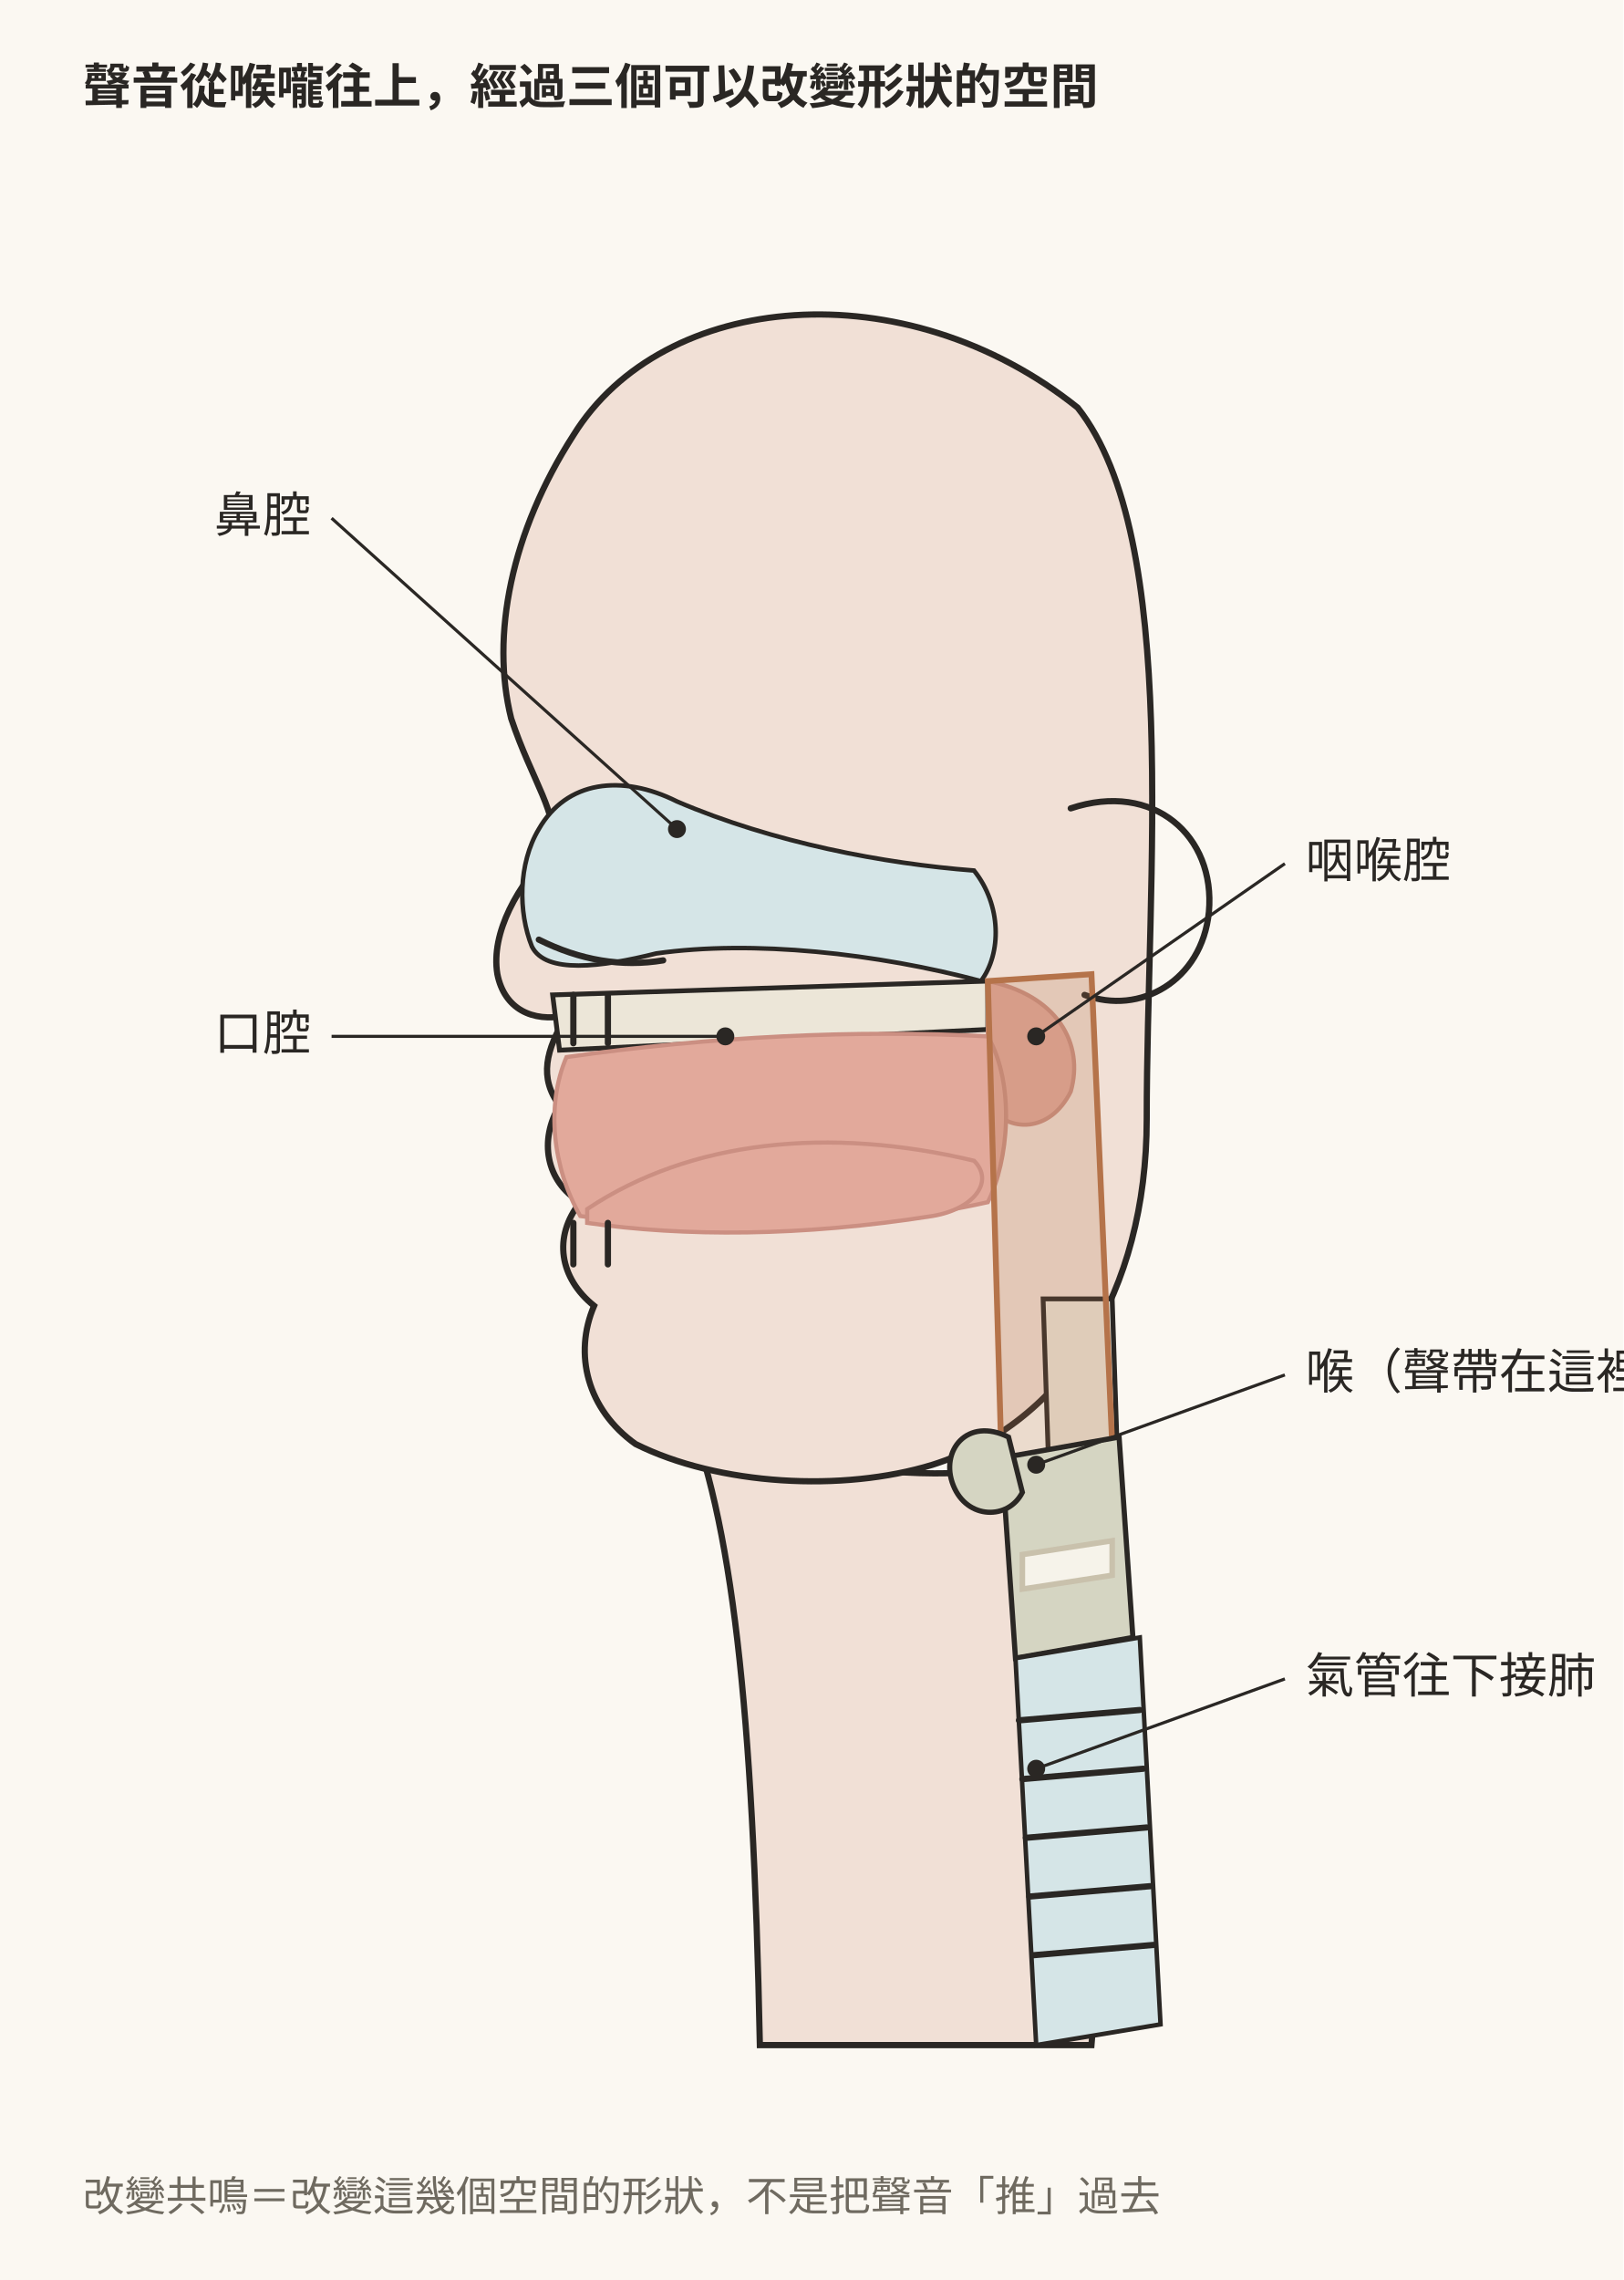
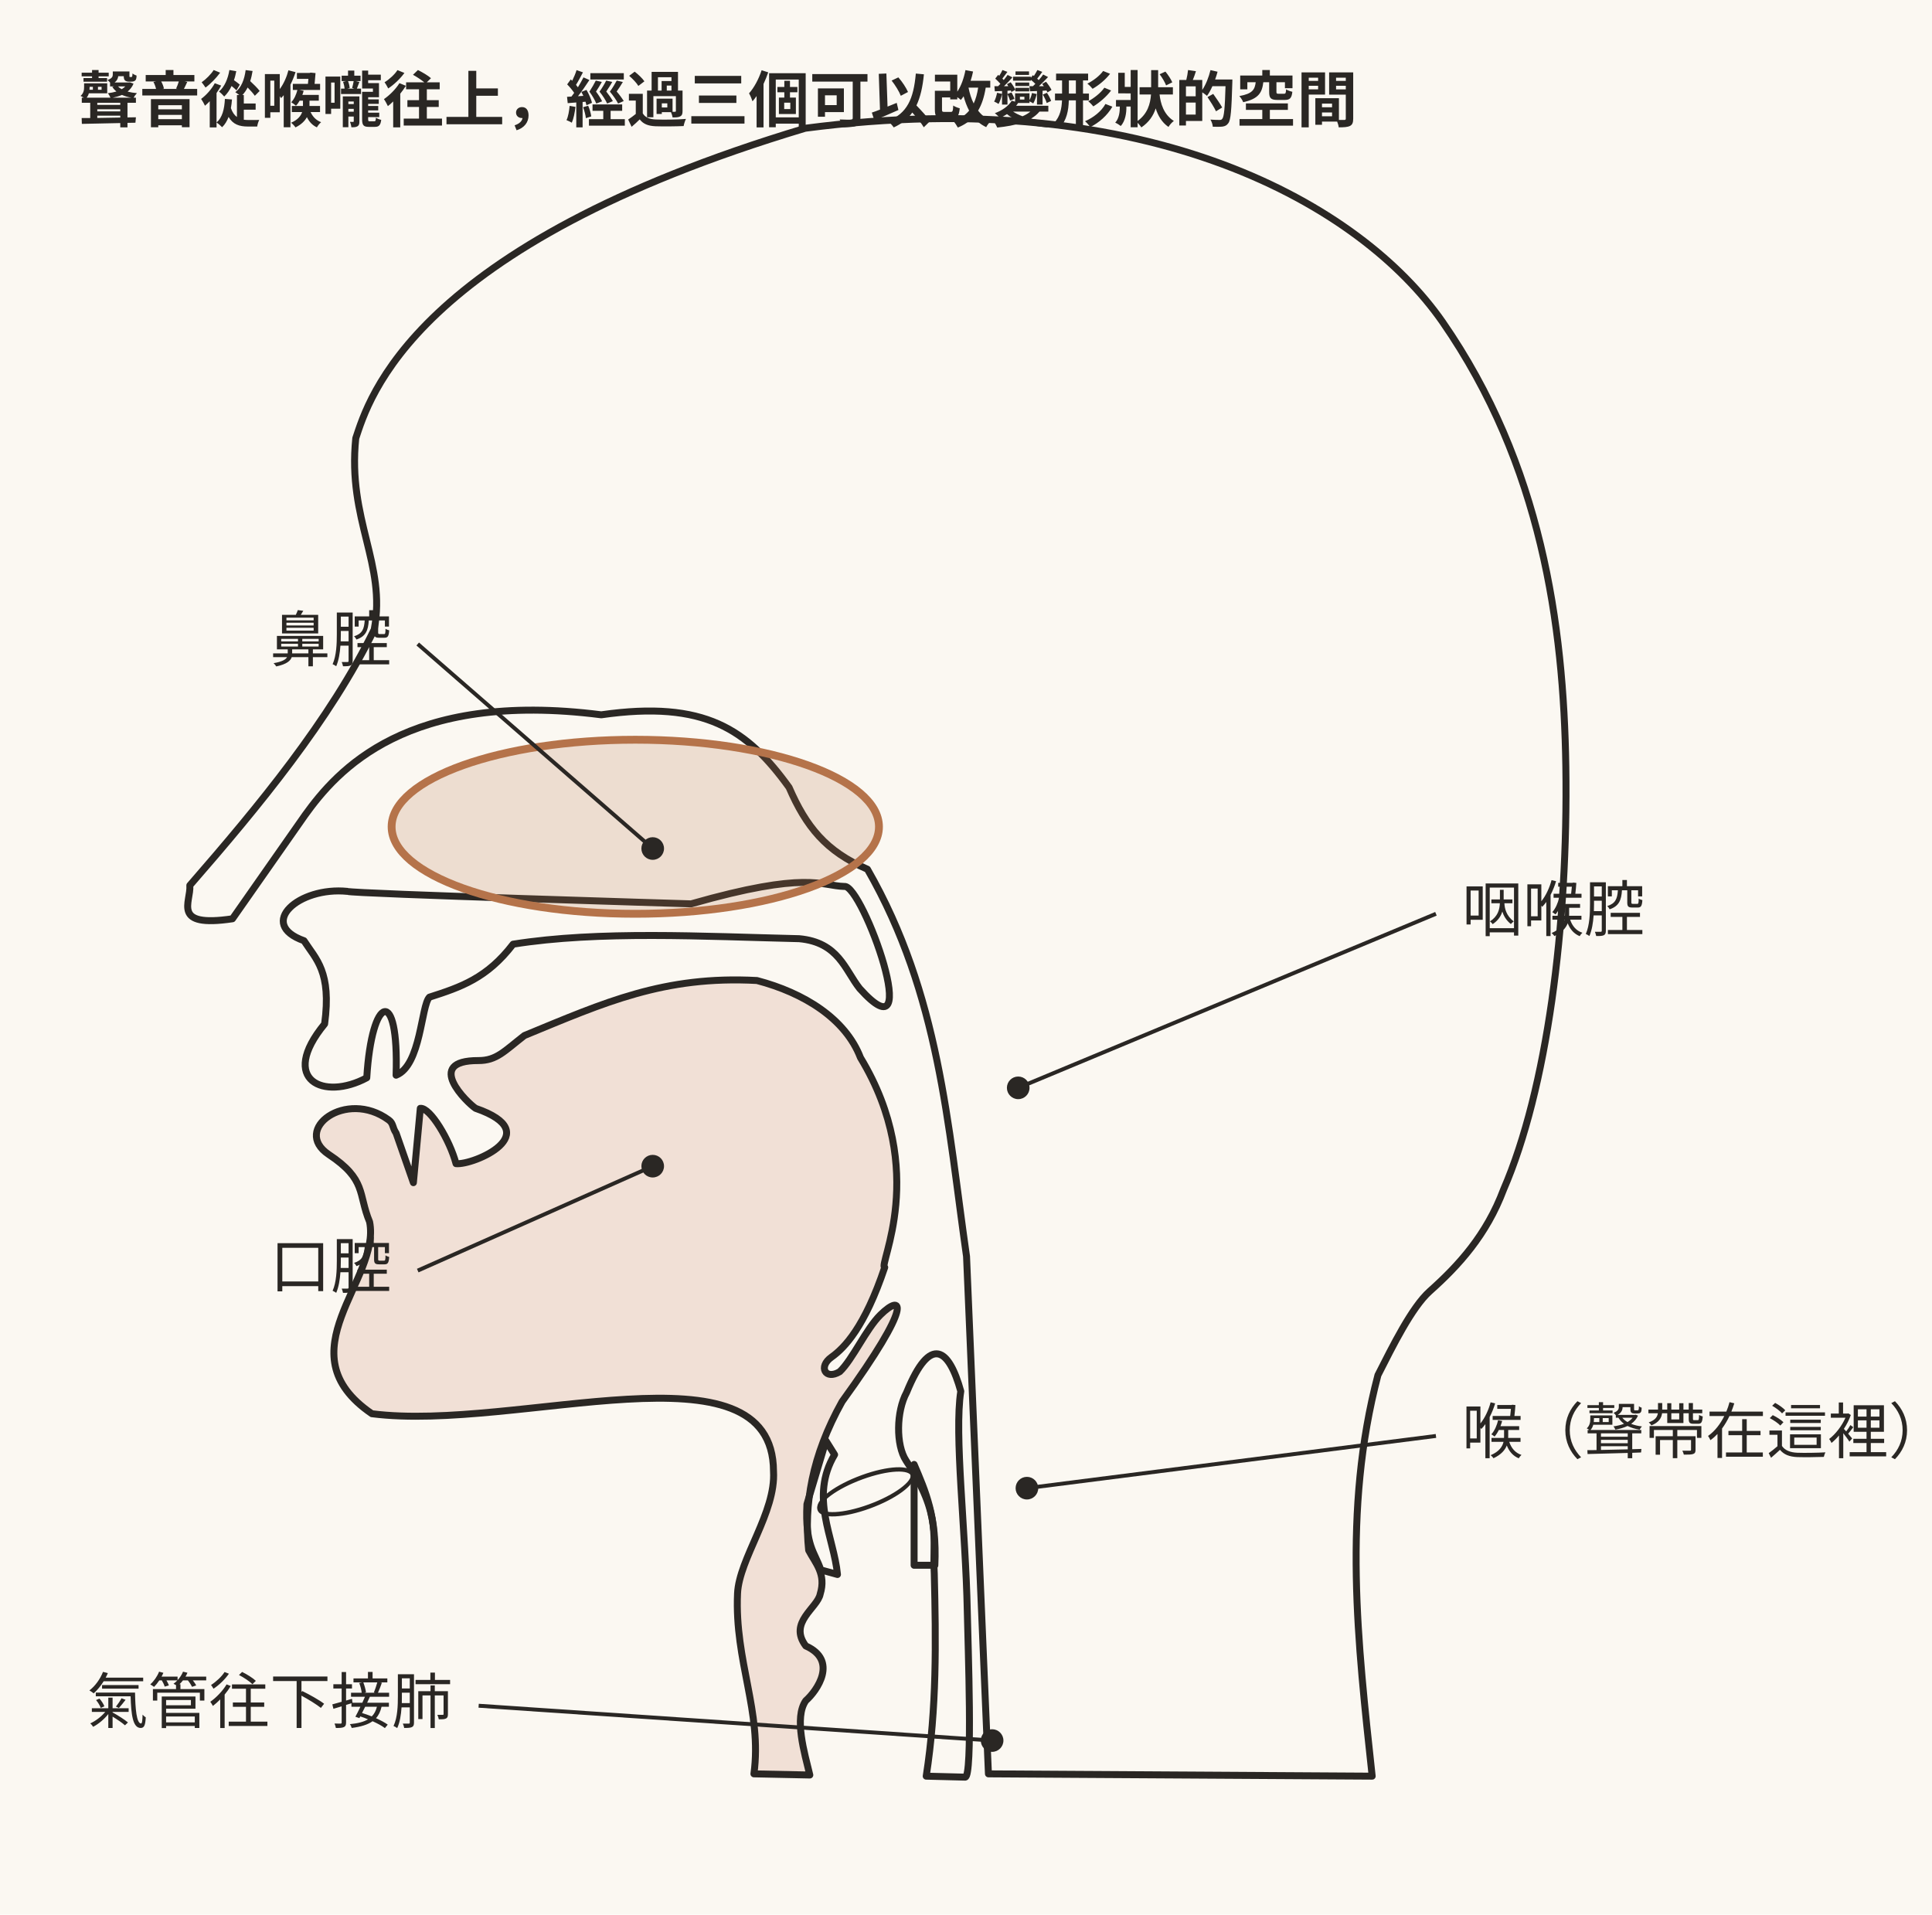
- <svg xmlns="http://www.w3.org/2000/svg" viewBox="0 0 470 660" role="img" aria-label="頭頸側剖面：鼻腔、口腔、咽喉腔與喉的位置">
-   <rect width="470" height="660" fill="#fbf8f2" />
+ <svg xmlns="http://www.w3.org/2000/svg" viewBox="0 0 444 440" role="img" aria-label="聲道側剖面：鼻腔、口腔、咽喉腔與喉的位置">
+   <rect width="444" height="440" fill="#fbf8f2" />
  <style>
    .out   { fill: none; stroke: #2a2724; stroke-width: 1.8; stroke-linejoin: round; stroke-linecap: round; }
    .lead  { fill: none; stroke: #2a2724; stroke-width: .9; }
    .dot   { fill: #2a2724; }
    .skin  { fill: #f1e0d6; stroke: #2a2724; stroke-width: 1.8; }
    .muc   { fill: #e2a99b; stroke: #cb8f82; stroke-width: 1.2; }
    .muc2  { fill: #cb8f82; stroke: #2a2724; stroke-width: 1.4; }
    .cart  { fill: #d5d5c2; stroke: #2a2724; stroke-width: 1.5; }
    .bone  { fill: #ece6d8; stroke: #2a2724; stroke-width: 1.4; }
    .air   { fill: #d5e5e7; stroke: #2a2724; stroke-width: 1.3; }
    .fold  { fill: #f6f3ea; stroke: #c9c1ac; stroke-width: 1.6; }
    .musc  { fill: #cf8f88; stroke: #2a2724; stroke-width: 1.1; }
    .hl    { fill: #b5734a; fill-opacity: .22; stroke: #b5734a; stroke-width: 1.7; }
    .hl2   { fill: #7d9b76; fill-opacity: .22; stroke: #7d9b76; stroke-width: 1.7; }
    .ink   { fill: none; stroke: #2a2724; stroke-width: 1.8; stroke-linejoin: round; stroke-linecap: round; }
    .ave   { fill: none; stroke: #b5734a; stroke-width: 2.2; stroke-linejoin: round; stroke-linecap: round; }
    .ave2  { fill: none; stroke: #7d9b76; stroke-width: 2.2; stroke-linejoin: round; stroke-linecap: round; }
    .thin  { fill: none; stroke: #d8d0c2; stroke-width: 1.3; stroke-dasharray: 5 5; }
    .lbl   { font-family: 'Noto Sans TC','PingFang TC',system-ui,sans-serif; font-size: 14px; fill: #2a2724; }
    .lbl-s { font-family: 'Noto Sans TC','PingFang TC',system-ui,sans-serif; font-size: 12px; fill: #6f6a60; }
    .lbl-b { font-family: 'Noto Sans TC','PingFang TC',system-ui,sans-serif; font-size: 14px; fill: #2a2724; font-weight: 700; }
  </style>
-   <text class="lbl-b" x="24" y="30">聲音從喉嚨往上，經過三個可以改變形狀的空間</text>
-   <g transform="translate(10,26)">
-     <path class="skin" d="M188 380 C202 414 208 468 210 566 L306 566 C312 496 314 434 306 392 C284 404 224 406 188 380 Z" />
-     <path class="skin" d="M302 92 C252 52 182 58 156 100 C138 128 132 158 138 182 C144 200 152 210 150 220 C140 230 132 244 134 256 C136 266 144 270 154 268 C148 278 146 286 152 294 C146 304 148 316 158 322 C150 332 152 344 162 352 C156 366 160 382 174 392 C198 404 234 406 260 398 C298 386 322 348 322 298 C322 228 332 130 302 92 Z" />
-     <path class="ink" d="M300 208 C324 200 342 216 340 238 C338 258 320 268 304 262" />
-     <path class="bone" d="M292 350 L312 350 L316 470 L296 470 Z" />
-     <path class="air" d="M146 214 C154 200 170 198 186 206 C214 218 246 224 272 226 C280 236 280 250 274 258 C244 250 208 246 180 250 C164 254 148 256 144 248 C140 238 140 224 146 214 Z" />
-     <path class="ink" d="M146 246 C158 252 170 254 182 252" />
-     <path class="bone" d="M150 262 L276 258 L276 272 L152 278 Z" />
-     <path class="muc" d="M276 258 C296 262 304 276 300 290 C294 302 282 302 276 294 Z" />
-     <path class="muc" d="M154 280 C196 274 238 272 276 274 C284 288 282 310 276 322 C240 330 198 332 158 326 C150 312 148 294 154 280 Z" />
-     <path class="muc" d="M160 324 C190 304 230 300 272 310 C278 316 272 324 260 326 C222 332 188 332 160 328 Z" />
-     <path class="ink" d="M156 262 L156 276" />
-     <path class="ink" d="M156 328 L156 340" />
-     <path class="ink" d="M166 262 L166 276" />
-     <path class="ink" d="M166 328 L166 340" />
-     <path class="hl" d="M276 258 L306 256 L312 392 L280 398 Z" />
-     <path class="cart" d="M280 396 L314 390 L318 448 L284 454 Z" />
-     <path class="fold" d="M286 424 L312 420 L312 430 L286 434 Z" />
-     <path class="cart" d="M282 390 C270 384 262 394 266 404 C270 414 282 414 286 406 Z" />
-     <path class="air" d="M284 454 L320 448 L326 560 L290 566 Z" />
-     <path class="ink" d="M285 472 L320 469" />
-     <path class="ink" d="M286 489 L321 486" />
-     <path class="ink" d="M287 506 L322 503" />
-     <path class="ink" d="M288 523 L323 520" />
-     <path class="ink" d="M289 540 L324 537" />
+   <text class="lbl-b" x="18" y="28">聲音從喉嚨往上，經過三個可以改變形狀的空間</text>
+   <g transform="translate(26,18)">
+     <path d="m 147.262,389.656 12.844,0.265 c -1.193,-4.989 -3.681,-13.139 -0.927,-17.082 2.621,-2.302 7.465,-9.257 1e-5,-12.58 -4.075,-5.401 2.691,-8.708 3.31,-11.918 1.426,-4.637 -1.093,-7.083 -2.648,-10.064 -1.074,-10.44 0.651,-21.61 7.68,-34.164 16.693,-23.05 13.796,-24.854 8.803,-19.935 -3.289,3.24 -6.363,10.221 -9.332,13.049 -3.316,2.025 -5.008,-1.142 -1.905,-3.34 2.977,-2.109 7.626,-6.897 12.234,-20.628 -1.626,-0.289 10.284,-22.035 -5.576,-48.199 -3.466,-8.996 -13.03,-14.905 -23.791,-17.725 -21.36,-1.146 -34.961,5.032 -53.437,12.644 -4.627,3.6 -6.414,5.77 -10.567,5.754 -12.741,-0.049 -2.452,9.805 -0.646,10.979 16.576,5.72 -0.443,13.104 -4.502,12.712 -1.428,-5.402 -5.948,-12.95 -8.21,-12.712 l -1.589,17.082 -3.973,-11.388 c -0.916,-1.36 -0.577,-2.199 -1.696,-3.022 -9.804,-7.212 -22.326,2.213 -13.797,7.921 8.772,5.816 6.706,9.038 9.402,15.493 2.679,13.382 -20.124,29.977 0.53,44.095 33.385,4.275 92.2,-17.574 92.295,13.242 0.563,9.433 -7.91,20.079 -8.268,28.072 -0.7,15.634 5.701,27.109 3.766,41.447 z" fill="#f1e0d6" stroke="#2a2724" stroke-width="1.6" stroke-linejoin="round" />
+     <path d="m 201.156,389.656 88.19,0.53 c -3.297,-30.563 -6.876,-60.968 1.324,-92.162 3.336,-6.569 7.791,-15.613 11.919,-19.288 6.661,-5.929 13.047,-12.95 16.948,-23.35 9.951,-22.972 14.871,-60.491 14.312,-97.258 C 333.353,125.566 328.268,88.803 305.501,55.965 286.869,29.199 238.471,1.071 159.047,11.473 68.666,38.55 58.723,73.868 55.762,82.713 c -1.948,18.852 7.092,28.901 4.237,43.962 -10.19,20.859 -26.637,40.708 -42.373,58.793 0.314,3.825 -4.353,9.785 9.799,7.68 l 16.685,-23.835 c 7.321,-10.169 23.367,-28.763 68.062,-23.041 23.795,-3.403 33.544,3.362 43.168,16.685 3.912,9.024 8.467,14.705 18.009,18.803 16.59,28.877 18.438,58.745 22.776,88.984 z" fill="none" stroke="#2a2724" stroke-width="1.6" stroke-linejoin="round" />
+     <path d="m 168.048,185.72 c -5.394,-0.132 -8.418,-3.659 -35.219,4 0,0 -77.918,-2.338 -78.977,-2.868 -11.216,-1.15 -20.871,7.49 -9.992,11.337 2.763,4.283 6.362,7.088 4.741,19.128 -10.663,12.978 -0.162,17.685 9.686,12.373 1.149,-19.054 7.417,-21.268 6.739,-0.594 5.754,-2.237 5.727,-16.027 7.677,-17.939 7.204,-2.309 13.217,-4.35 19.215,-12.173 19.736,-3.135 43.692,-1.776 65.754,-1.258 9.052,0.829 10.496,7.155 13.887,11.445 15.398,17.143 0.593,-24.084 -3.511,-23.451 z" fill="none" stroke="#2a2724" stroke-width="1.6" stroke-linejoin="round" />
+     <path d="m 186.855,390.186 8.951,0.227 c 1.779,0.045 0.648,-30.15 0.49,-38.142 -0.371,-18.74 -3.034,-40.668 -1.495,-50.539 -2.684,-9.724 -6.951,-13.21 -12.447,0.265 -2.389,4.4 -2.486,12.098 -0.132,15.666 8.4,12.732 5.982,17.881 6.488,25.913 0.384,15.867 0.581,30.96 -1.854,46.611 z" fill="none" stroke="#2a2724" stroke-width="1.6" stroke-linejoin="round" />
+     <path d="m -689.098,367.425 c 0,3.118 -9.841,5.645 -21.981,5.645 -12.14,0 -21.981,-2.527 -21.981,-5.645 0,-3.118 9.841,-5.645 21.981,-5.645 12.14,0 21.981,2.527 21.981,5.645 z" fill="none" stroke="#2a2724" stroke-width="1.6" stroke-linejoin="round" transform="matrix(0.4876283,-0.1779116,0.1457737,0.5951332,466.1326,-20.33025)" />
+     <path d="m 184.074,341.721 4.767,0 c 0.509,-11.22 -2.185,-17.104 -4.767,-23.173 z" fill="none" stroke="#2a2724" stroke-width="1.6" stroke-linejoin="round" />
+     <path d="m 162.623,342.78 3.84,1.059 c -0.793,-8.525 -6.48,-17.758 -0.662,-27.543 l -1.986,-3.178 -4.37,14.566 c -0.463,9.599 1.815,10.974 3.178,15.096 z" fill="none" stroke="#2a2724" stroke-width="1.6" stroke-linejoin="round" />
+     <ellipse cx="120" cy="172" rx="56" ry="20" fill="#b5734a" fill-opacity=".20" stroke="#b5734a" stroke-width="1.8" />
  </g>
-   <path class="lead" d="M196 240 L96 150" />
-   <circle class="dot" cx="196" cy="240" r="2.6" />
-   <text class="lbl" x="90" y="154" text-anchor="end">鼻腔</text>
-   <path class="lead" d="M210 300 L96 300" />
-   <circle class="dot" cx="210" cy="300" r="2.6" />
-   <text class="lbl" x="90" y="304" text-anchor="end">口腔</text>
-   <path class="lead" d="M300 300 L372 250" />
-   <circle class="dot" cx="300" cy="300" r="2.6" />
-   <text class="lbl" x="378" y="254">咽喉腔</text>
-   <path class="lead" d="M300 424 L372 398" />
-   <circle class="dot" cx="300" cy="424" r="2.6" />
-   <text class="lbl" x="378" y="402">喉（聲帶在這裡）</text>
-   <path class="lead" d="M300 512 L372 486" />
-   <circle class="dot" cx="300" cy="512" r="2.6" />
-   <text class="lbl" x="378" y="490">氣管往下接肺</text>
-   <text class="lbl-s" x="24" y="640">改變共鳴＝改變這幾個空間的形狀，不是把聲音「推」過去</text>
+   <path class="lead" d="M150 195 L96 148" />
+   <circle class="dot" cx="150" cy="195" r="2.6" />
+   <text class="lbl" x="90" y="152" text-anchor="end">鼻腔</text>
+   <path class="lead" d="M150 268 L96 292" />
+   <circle class="dot" cx="150" cy="268" r="2.6" />
+   <text class="lbl" x="90" y="296" text-anchor="end">口腔</text>
+   <path class="lead" d="M234 250 L330 210" />
+   <circle class="dot" cx="234" cy="250" r="2.6" />
+   <text class="lbl" x="336" y="214">咽喉腔</text>
+   <path class="lead" d="M236 342 L330 330" />
+   <circle class="dot" cx="236" cy="342" r="2.6" />
+   <text class="lbl" x="336" y="334">喉（聲帶在這裡）</text>
+   <path class="lead" d="M228 400 L110 392" />
+   <circle class="dot" cx="228" cy="400" r="2.6" />
+   <text class="lbl" x="104" y="396" text-anchor="end">氣管往下接肺</text>
+   <text class="lbl-s" x="18" y="452">解剖底圖：Wikimedia Commons「VocalTract」CC BY 3.0，本站重新上色標註</text>
</svg>
